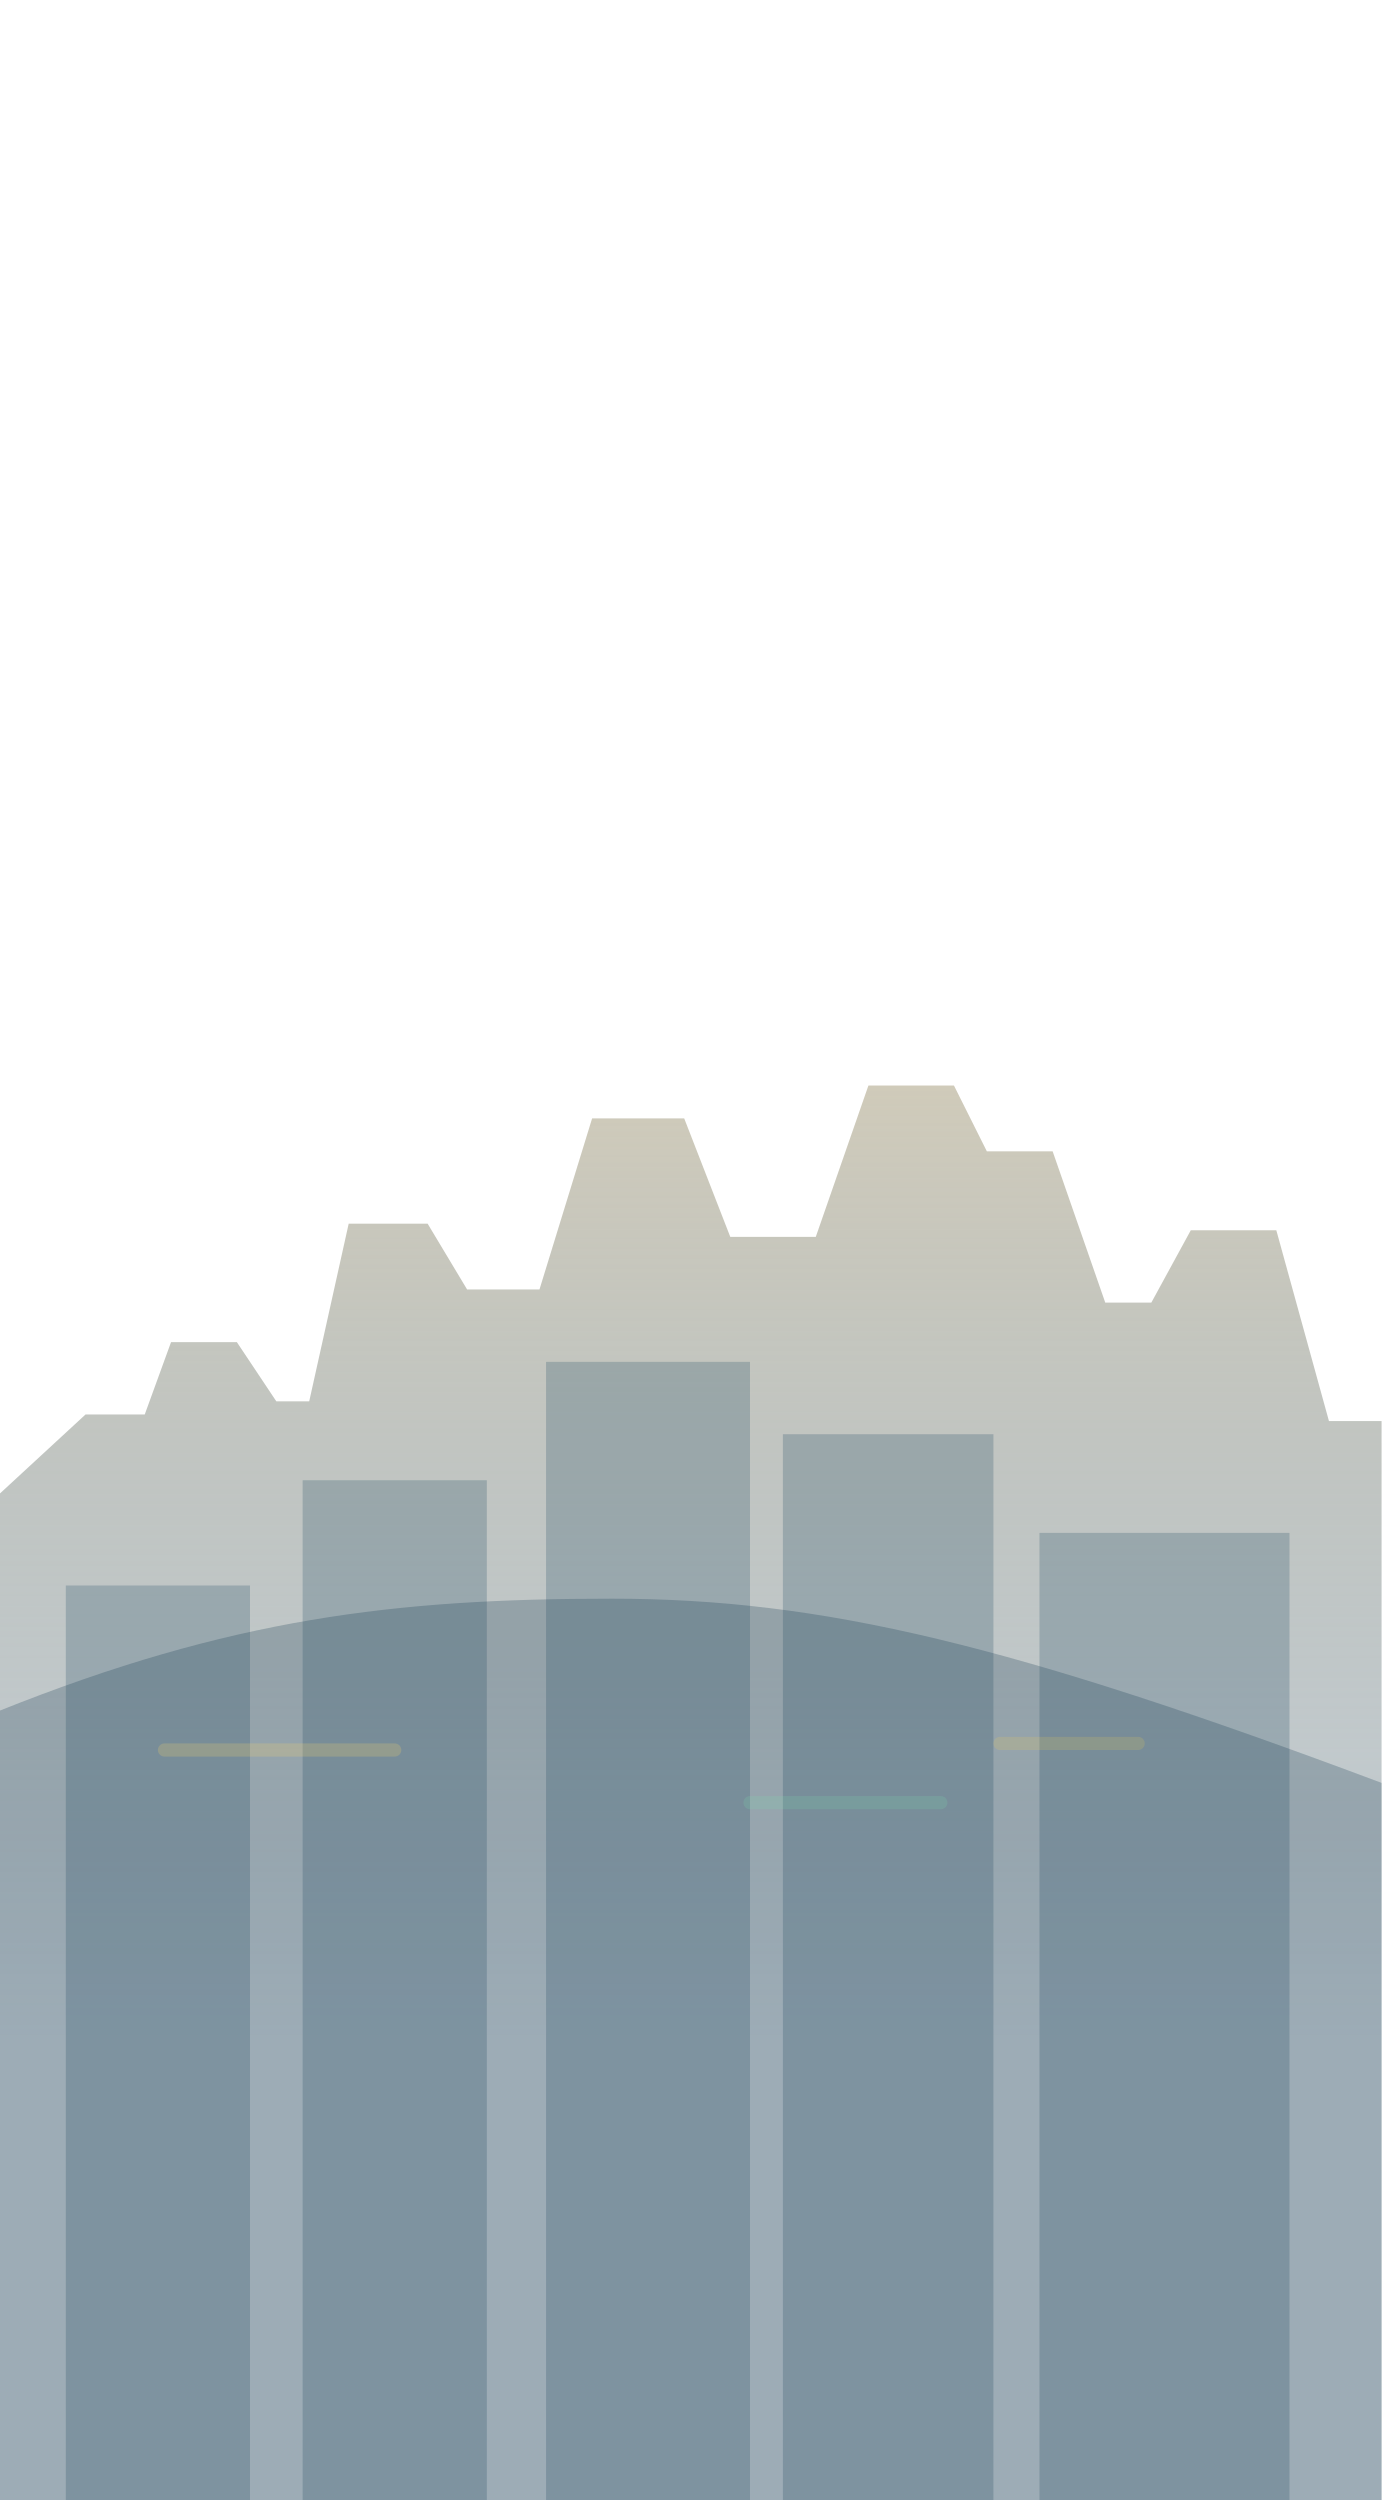
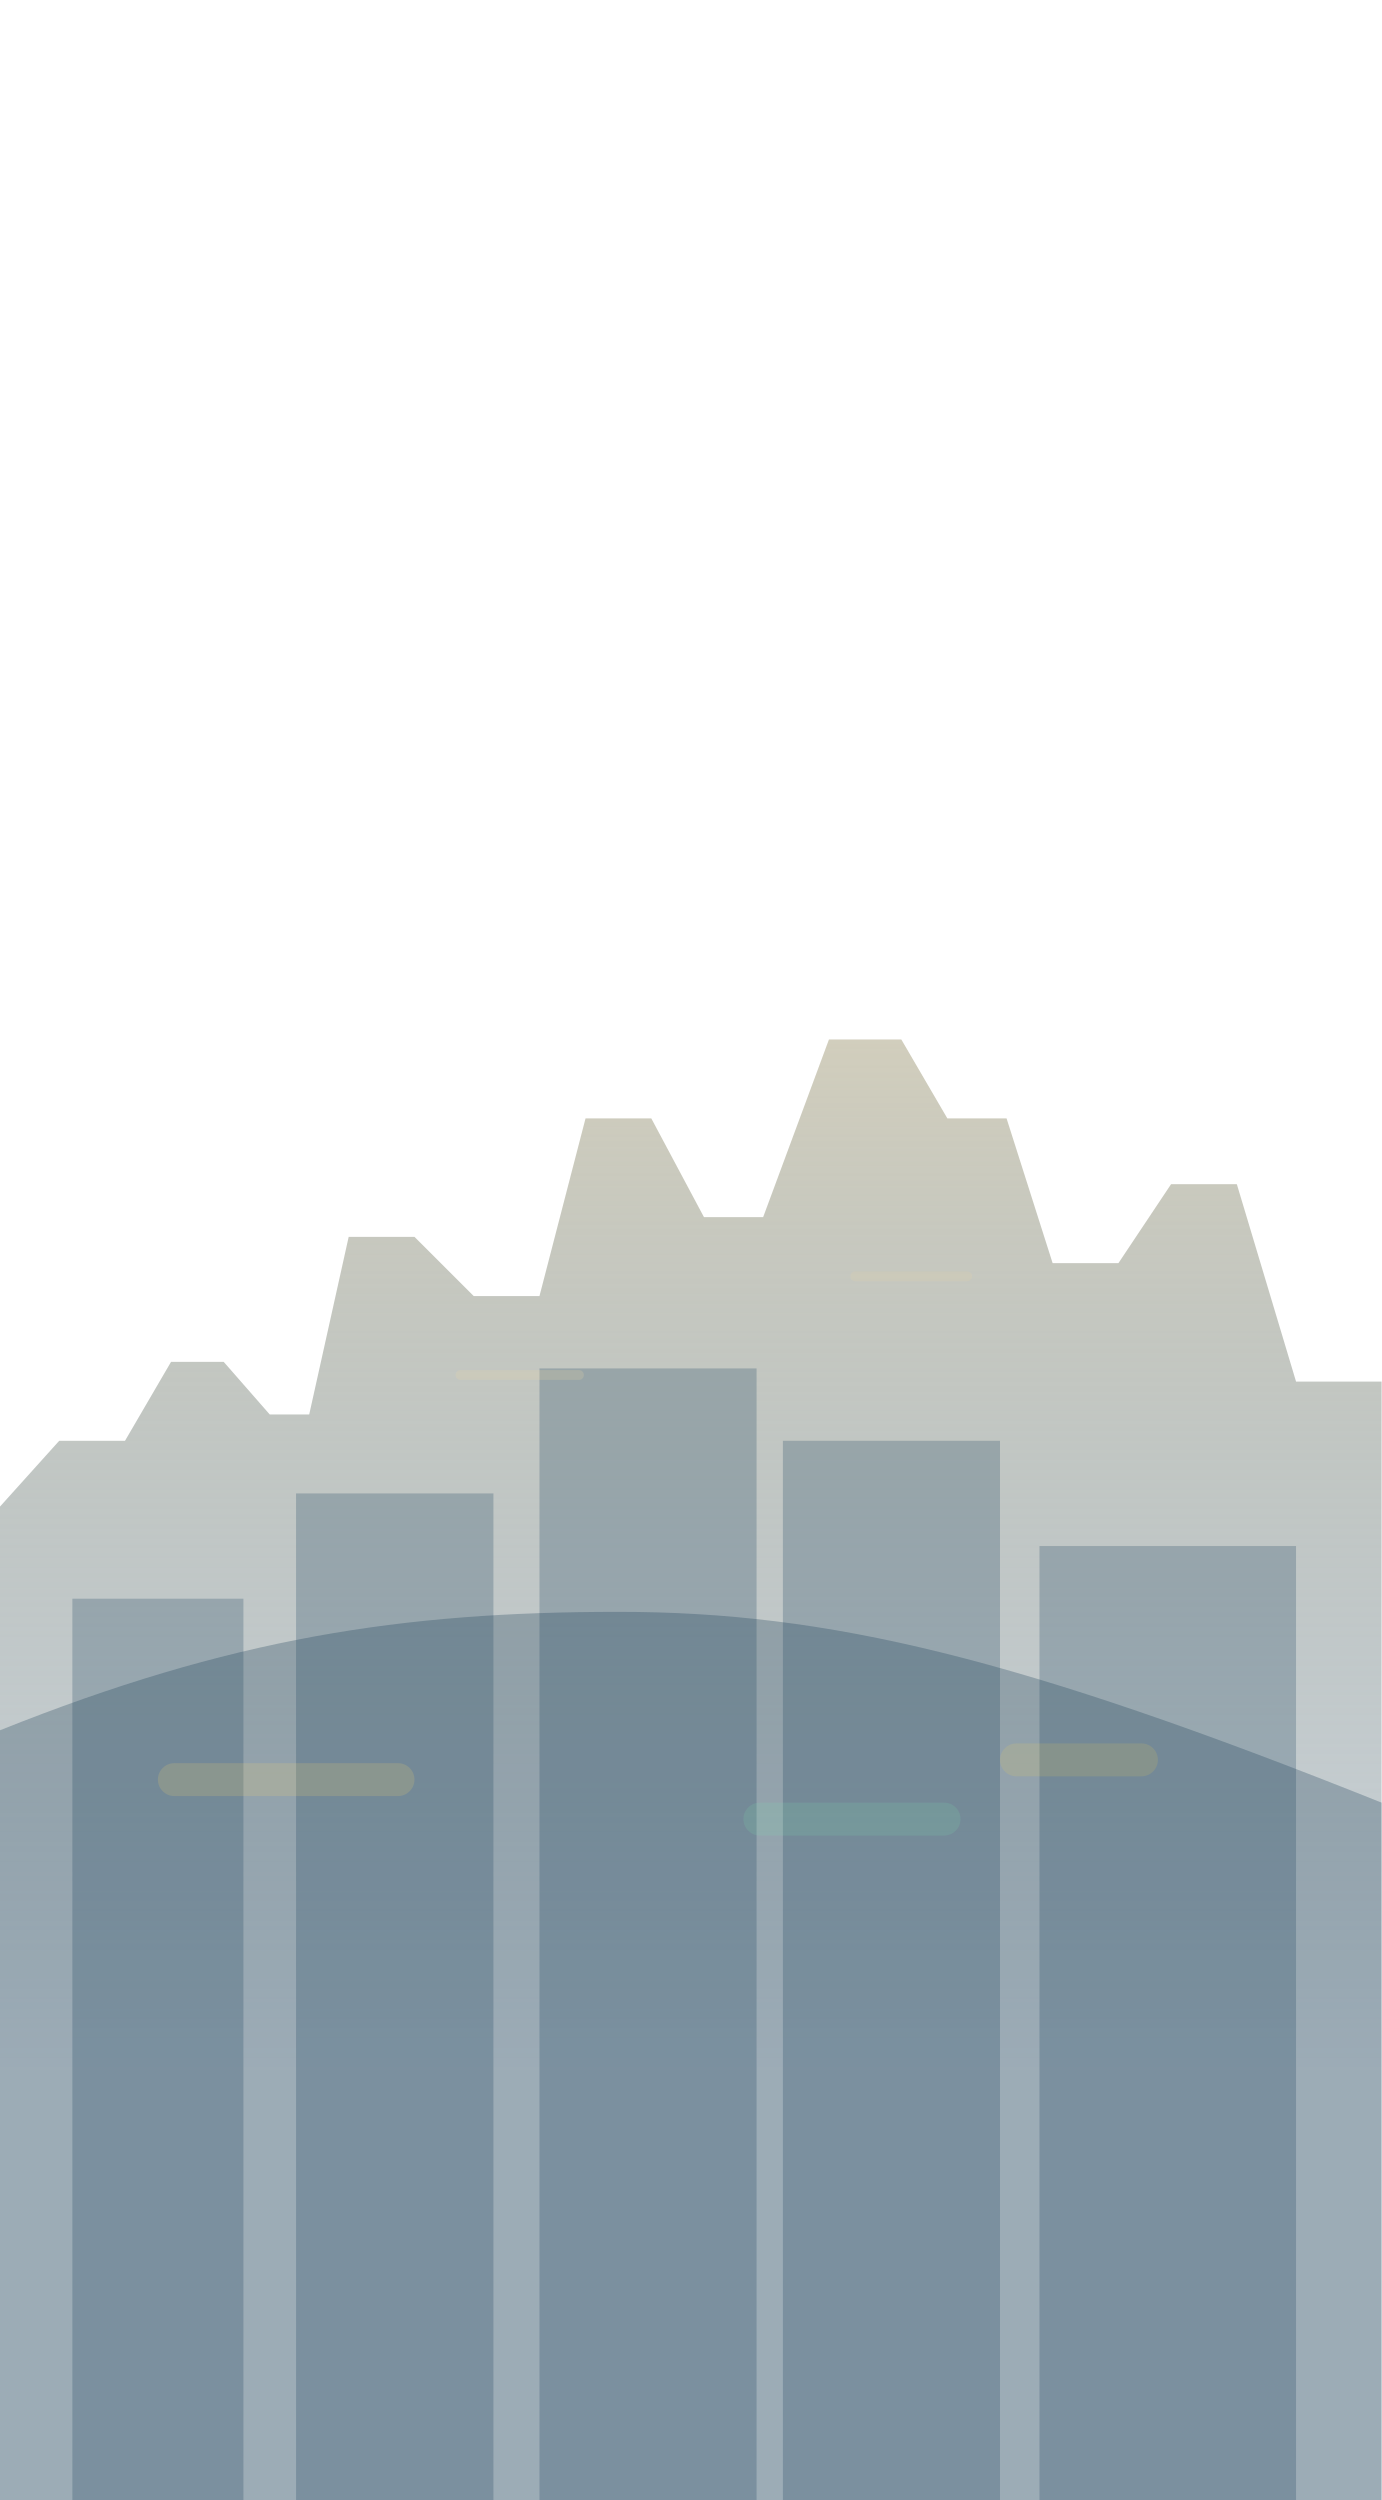
<svg xmlns="http://www.w3.org/2000/svg" viewBox="0 0 420 760" fill="none">
  <defs>
-     <linearGradient id="midUrban" x1="210" x2="210" y1="240" y2="620" gradientUnits="userSpaceOnUse">
-       <stop stop-color="#DEC79A" stop-opacity="0.7" />
-       <stop offset="1" stop-color="#163B53" stop-opacity="0.22" />
+     <linearGradient id="midUrban" x1="210" x2="210" y1="220" y2="630" gradientUnits="userSpaceOnUse">
+       <stop stop-color="#E5D2A6" stop-opacity="0.74" />
+       <stop offset="1" stop-color="#163B53" stop-opacity="0.2" />
    </linearGradient>
  </defs>
-   <path d="M0 454L26 430H44L52 408H72L84 426H94L106 372H130L142 392H164L180 340H208L222 376H248L264 330H290L300 350H320L336 396H350L362 374H388L404 432H420V760H0V454Z" fill="url(#midUrban)" />
-   <path d="M20 482H76V760H20V482ZM92 450H148V760H92V450ZM166 414H228V760H166V414ZM238 436H302V760H238V436ZM316 466H392V760H316V466Z" fill="#123D59" fill-opacity="0.22" />
-   <path d="M0 520C70 492 120 486 186 486C250 486 308 500 420 542V760H0V520Z" fill="#173B52" fill-opacity="0.26" />
-   <path d="M50 532H120" stroke="#FFD765" stroke-opacity="0.2" stroke-width="4" stroke-linecap="round" />
-   <path d="M228 548H286" stroke="#7CE0AE" stroke-opacity="0.18" stroke-width="4" stroke-linecap="round" />
-   <path d="M304 530H346" stroke="#F9CF4A" stroke-opacity="0.16" stroke-width="4" stroke-linecap="round" />
+   <path d="M0 458L18 438H38L52 414H68L82 430H94L106 376H126L144 394H164L178 340H198L214 370H232L252 316H274L288 340H306L320 384H340L356 360H376L394 420H420V760H0V458Z" fill="url(#midUrban)" />
+   <path d="M22 486H74V760H22V486ZM90 454H150V760H90V454ZM164 416H230V760H164V416ZM238 438H304V760H238V438ZM316 470H394V760H316V470Z" fill="#123D59" fill-opacity="0.24" />
+   <path d="M0 526C70 498 122 490 188 490C252 490 310 504 420 548V760H0V526Z" fill="#173B52" fill-opacity="0.28" />
+   <rect x="48" y="536" width="78" height="10" rx="5" fill="#FFD765" fill-opacity="0.16" />
+   <rect x="226" y="548" width="66" height="10" rx="5" fill="#7CE0AE" fill-opacity="0.16" />
+   <rect x="304" y="530" width="48" height="10" rx="5" fill="#F9CF4A" fill-opacity="0.14" />
+   <path d="M140 418H176" stroke="#EBD7A6" stroke-opacity="0.2" stroke-width="3" stroke-linecap="round" />
+   <path d="M260 388H294" stroke="#EBD7A6" stroke-opacity="0.18" stroke-width="3" stroke-linecap="round" />
</svg>
